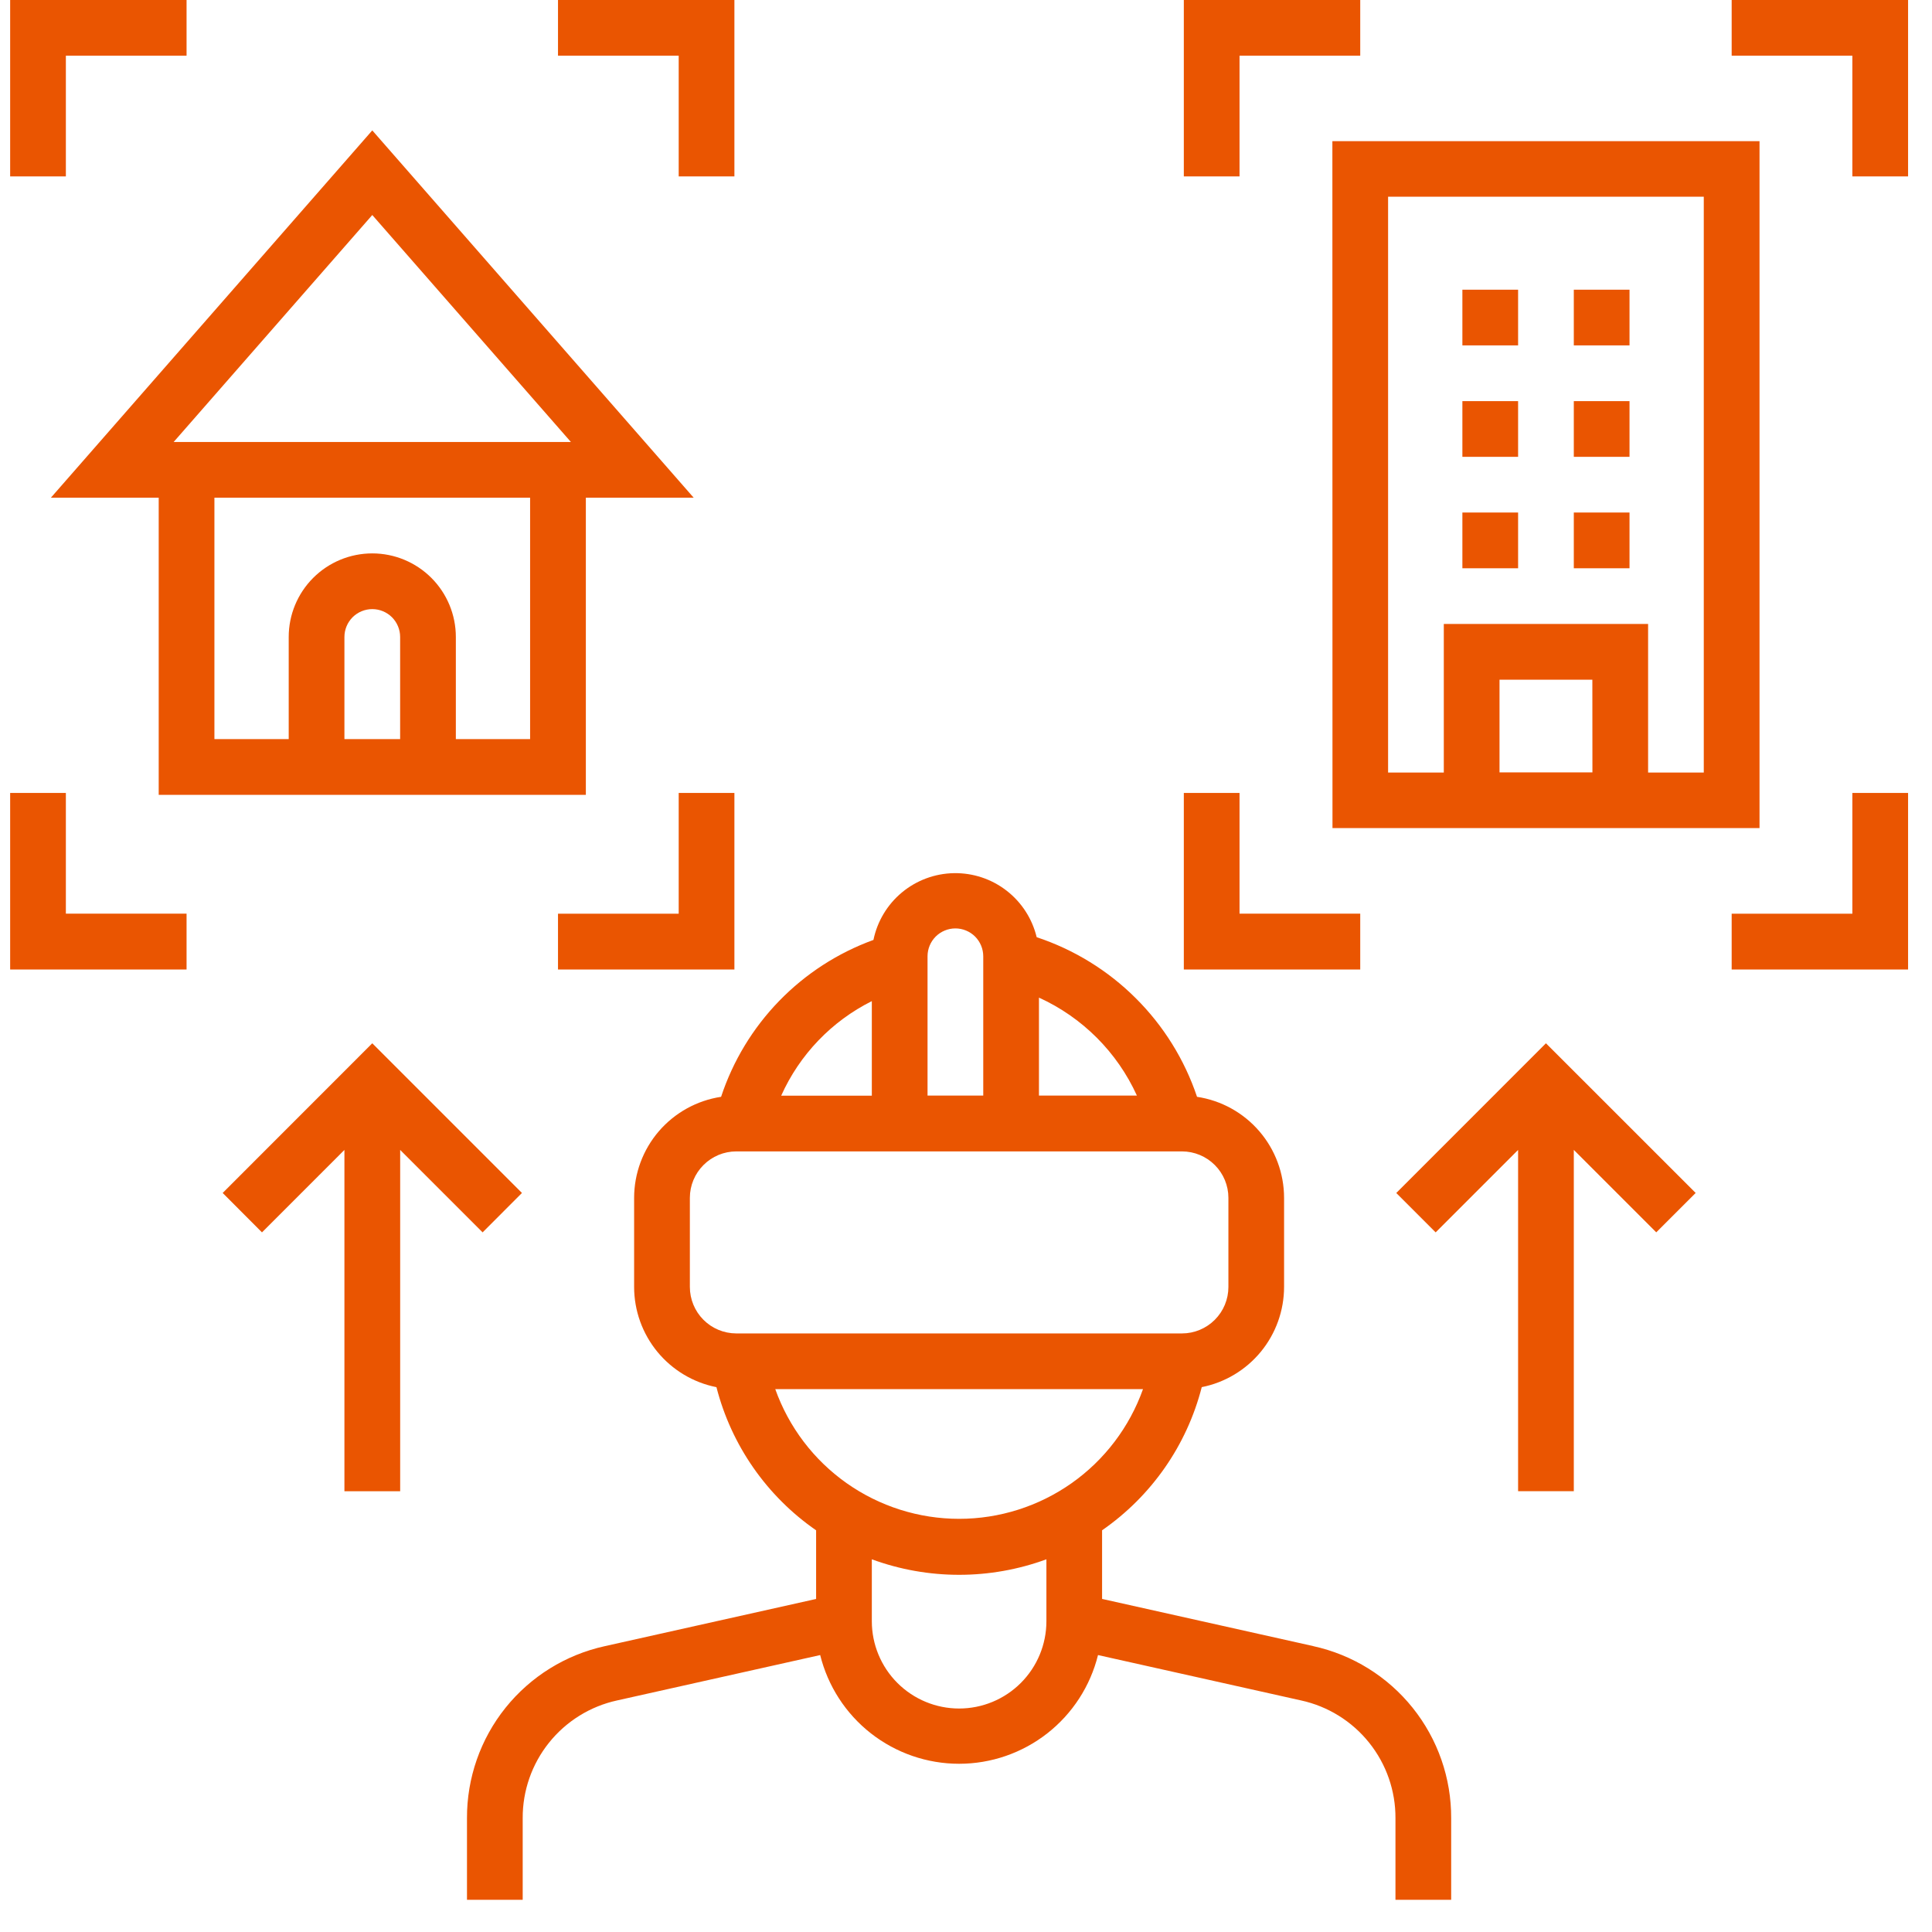
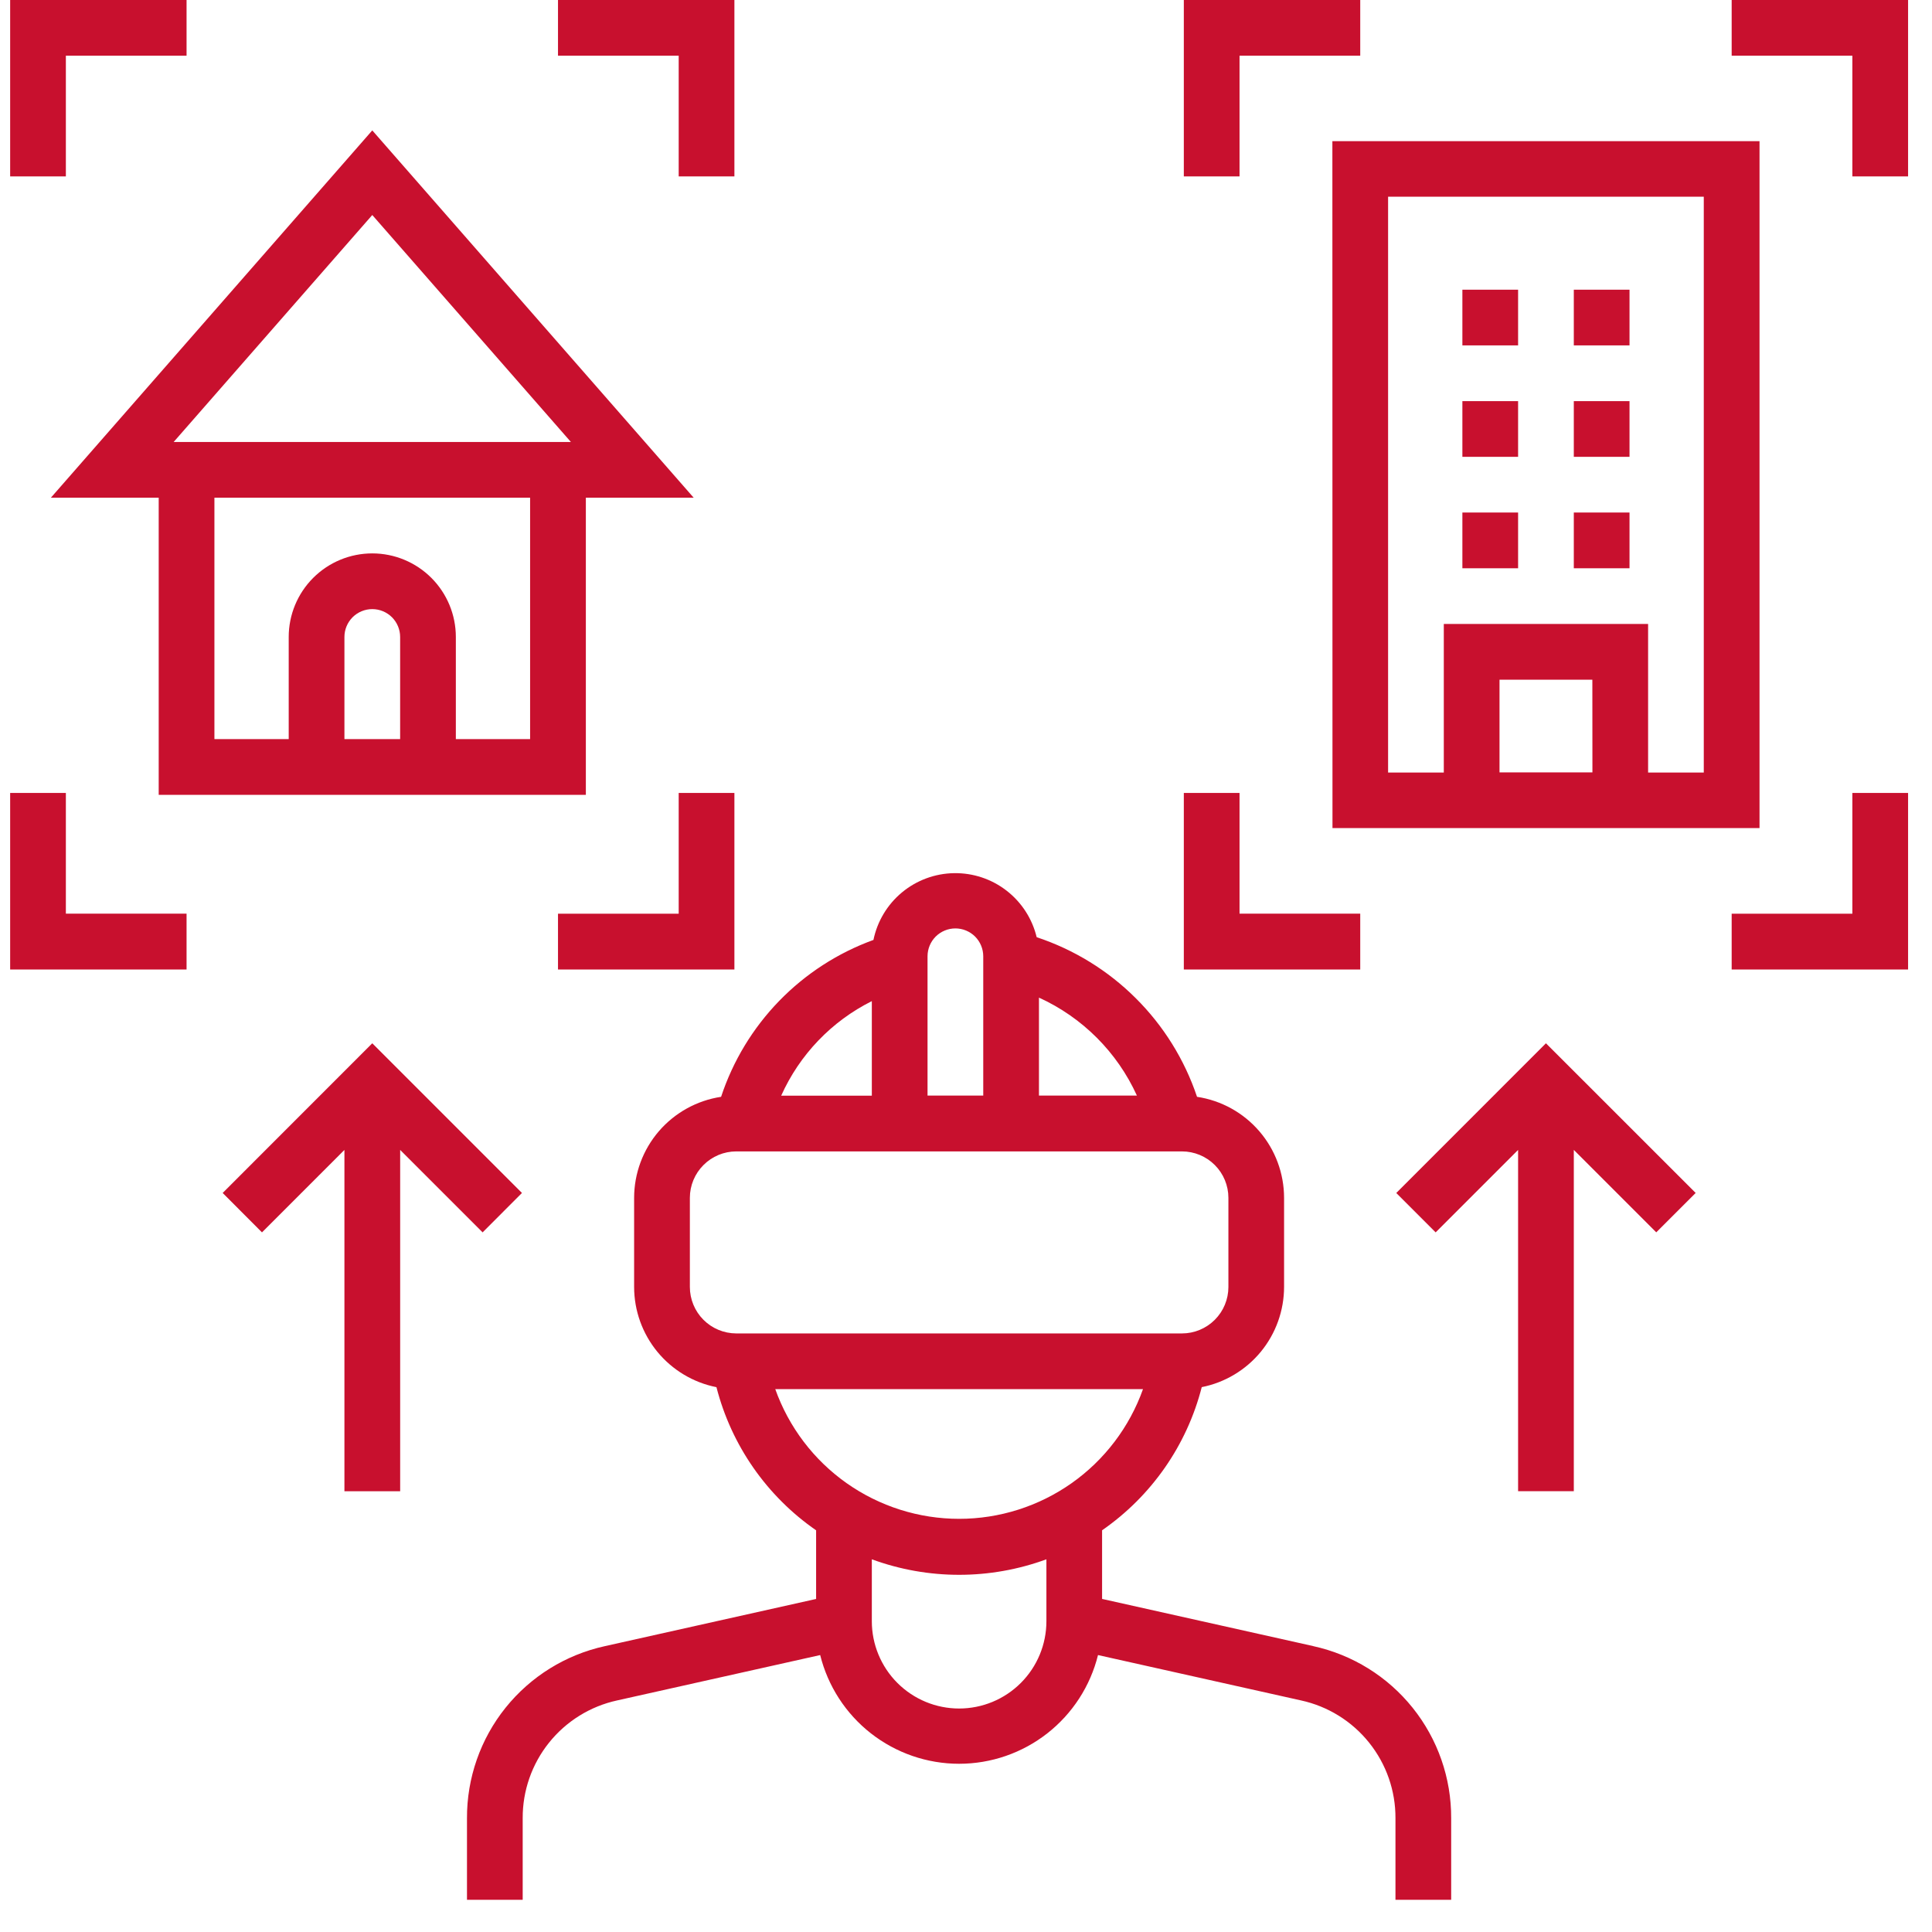
<svg xmlns="http://www.w3.org/2000/svg" width="55" height="55" viewBox="0 0 55 55" fill="none">
-   <path d="M37.386 46.861L31.374 45.518V43.564C32.779 42.591 33.787 41.145 34.211 39.489C34.871 39.358 35.465 39.002 35.893 38.482C36.32 37.962 36.554 37.31 36.555 36.637V34.1C36.554 33.404 36.304 32.73 35.849 32.203C35.395 31.675 34.766 31.328 34.077 31.224C33.721 30.164 33.123 29.202 32.33 28.414C31.538 27.625 30.573 27.032 29.512 26.68C29.385 26.154 29.083 25.686 28.655 25.355C28.227 25.023 27.699 24.848 27.157 24.857C26.616 24.866 26.094 25.059 25.677 25.405C25.261 25.75 24.974 26.228 24.865 26.758C23.852 27.126 22.935 27.719 22.183 28.493C21.432 29.266 20.866 30.2 20.528 31.224C19.84 31.328 19.212 31.676 18.757 32.203C18.303 32.731 18.053 33.404 18.052 34.1V36.638C18.053 37.311 18.287 37.963 18.714 38.483C19.142 39.003 19.736 39.359 20.396 39.49C20.82 41.145 21.828 42.592 23.233 43.565V45.519L17.221 46.862C16.105 47.106 15.106 47.726 14.391 48.617C13.676 49.509 13.289 50.619 13.294 51.762V54.083H14.88V51.762C14.876 50.98 15.141 50.22 15.63 49.61C16.119 48.999 16.803 48.575 17.567 48.408L23.349 47.116C23.568 47.999 24.076 48.784 24.793 49.345C25.51 49.906 26.393 50.211 27.304 50.211C28.214 50.211 29.098 49.906 29.814 49.345C30.531 48.784 31.039 47.999 31.258 47.116L37.039 48.408C37.803 48.575 38.487 48.999 38.976 49.61C39.465 50.22 39.73 50.98 39.726 51.762V54.083H41.312V51.762C41.317 50.619 40.93 49.509 40.215 48.617C39.501 47.726 38.502 47.106 37.385 46.862L37.386 46.861ZM29.577 28.4C30.812 28.962 31.803 29.953 32.365 31.188H29.577V28.4ZM26.405 27.223C26.405 27.013 26.489 26.811 26.637 26.662C26.786 26.514 26.988 26.43 27.198 26.43C27.408 26.43 27.61 26.514 27.759 26.662C27.907 26.811 27.991 27.013 27.991 27.223V31.188H26.405V27.223ZM24.819 28.5V31.191H22.239C22.763 30.023 23.674 29.072 24.819 28.5ZM19.639 36.637V34.1C19.639 33.749 19.779 33.413 20.027 33.166C20.274 32.918 20.61 32.778 20.961 32.778H33.648C33.999 32.778 34.335 32.918 34.583 33.166C34.83 33.413 34.97 33.749 34.97 34.1V36.638C34.97 36.989 34.83 37.325 34.583 37.572C34.335 37.82 33.999 37.96 33.648 37.96H20.96C20.61 37.959 20.273 37.82 20.026 37.572C19.778 37.324 19.639 36.987 19.639 36.637ZM29.789 46.153C29.789 46.812 29.527 47.444 29.061 47.91C28.595 48.376 27.963 48.638 27.304 48.638C26.645 48.638 26.013 48.376 25.547 47.91C25.081 47.444 24.819 46.812 24.819 46.153V44.39C26.423 44.979 28.185 44.979 29.789 44.39V46.153ZM22.07 39.545H32.539C32.154 40.626 31.445 41.561 30.508 42.222C29.57 42.883 28.452 43.238 27.305 43.238C26.157 43.238 25.039 42.883 24.101 42.222C23.164 41.561 22.455 40.626 22.07 39.545ZM1.875 5.022H0.289V0H5.311V1.586H1.875V5.022ZM1.875 26.01H5.311V27.6H0.289V22.574H1.875V26.01ZM19.321 1.586H15.885V0H20.907V5.022H19.321V1.586ZM19.321 22.574H20.907V27.6H15.885V26.011H19.321V22.574ZM35.287 5.022H33.701V0H38.723V1.586H35.287V5.022ZM38.723 27.6H33.701V22.574H35.287V26.01H38.723V27.6ZM54.319 0V5.022H52.733V1.586H49.297V0H54.319ZM52.733 22.574H54.319V27.6H49.297V26.011H52.733V22.574ZM37.933 23.574H50.09V4.018H37.93L37.933 23.574ZM45.333 21.988H42.688V19.349H45.331L45.333 21.988ZM39.516 5.6H48.503V21.993H46.918V17.763H41.102V21.992H39.516V5.6ZM46.389 9.833H44.803V8.247H46.389V9.833ZM43.217 9.833H41.631V8.247H43.217V9.833ZM43.217 13.005H41.631V11.419H43.217V13.005ZM46.389 13.005H44.803V11.419H46.389V13.005ZM43.217 16.177H41.631V14.591H43.217V16.177ZM46.389 16.177H44.803V14.591H46.389V16.177ZM4.518 14.168V22.627H16.678V14.168H19.747L10.598 3.712L1.449 14.168H4.518ZM11.391 21.041H9.805V18.133C9.805 17.923 9.889 17.721 10.037 17.572C10.186 17.424 10.388 17.34 10.598 17.34C10.808 17.34 11.01 17.424 11.159 17.572C11.307 17.721 11.391 17.923 11.391 18.133V21.041ZM15.091 21.041H12.977V18.133C12.977 17.502 12.726 16.897 12.28 16.451C11.834 16.005 11.229 15.754 10.598 15.754C9.967 15.754 9.362 16.005 8.916 16.451C8.47 16.897 8.219 17.502 8.219 18.133V21.041H6.104V14.168H15.091V21.041ZM10.598 6.121L16.252 12.582H4.944L10.598 6.121ZM13.739 35.083L11.392 32.736V42.452H9.805V32.736L7.458 35.083L6.339 33.961L10.598 29.7L14.859 33.961L13.739 35.083ZM44.01 29.7L48.272 33.961L47.15 35.082L44.803 32.735V42.451H43.217V32.736L40.87 35.083L39.749 33.962L44.01 29.7Z" fill="#EA5501" />
+   <path d="M37.386 46.861L31.374 45.518V43.564C32.779 42.591 33.787 41.145 34.211 39.489C34.871 39.358 35.465 39.002 35.893 38.482C36.32 37.962 36.554 37.31 36.555 36.637V34.1C36.554 33.404 36.304 32.73 35.849 32.203C35.395 31.675 34.766 31.328 34.077 31.224C33.721 30.164 33.123 29.202 32.33 28.414C31.538 27.625 30.573 27.032 29.512 26.68C29.385 26.154 29.083 25.686 28.655 25.355C28.227 25.023 27.699 24.848 27.157 24.857C26.616 24.866 26.094 25.059 25.677 25.405C25.261 25.75 24.974 26.228 24.865 26.758C23.852 27.126 22.935 27.719 22.183 28.493C21.432 29.266 20.866 30.2 20.528 31.224C19.84 31.328 19.212 31.676 18.757 32.203C18.303 32.731 18.053 33.404 18.052 34.1V36.638C18.053 37.311 18.287 37.963 18.714 38.483C19.142 39.003 19.736 39.359 20.396 39.49C20.82 41.145 21.828 42.592 23.233 43.565V45.519L17.221 46.862C16.105 47.106 15.106 47.726 14.391 48.617C13.676 49.509 13.289 50.619 13.294 51.762V54.083H14.88V51.762C14.876 50.98 15.141 50.22 15.63 49.61C16.119 48.999 16.803 48.575 17.567 48.408L23.349 47.116C23.568 47.999 24.076 48.784 24.793 49.345C25.51 49.906 26.393 50.211 27.304 50.211C28.214 50.211 29.098 49.906 29.814 49.345C30.531 48.784 31.039 47.999 31.258 47.116L37.039 48.408C37.803 48.575 38.487 48.999 38.976 49.61C39.465 50.22 39.73 50.98 39.726 51.762V54.083H41.312V51.762C41.317 50.619 40.93 49.509 40.215 48.617C39.501 47.726 38.502 47.106 37.385 46.862L37.386 46.861ZM29.577 28.4C30.812 28.962 31.803 29.953 32.365 31.188H29.577V28.4ZM26.405 27.223C26.405 27.013 26.489 26.811 26.637 26.662C26.786 26.514 26.988 26.43 27.198 26.43C27.408 26.43 27.61 26.514 27.759 26.662C27.907 26.811 27.991 27.013 27.991 27.223V31.188H26.405V27.223ZM24.819 28.5V31.191H22.239C22.763 30.023 23.674 29.072 24.819 28.5ZM19.639 36.637V34.1C19.639 33.749 19.779 33.413 20.027 33.166C20.274 32.918 20.61 32.778 20.961 32.778H33.648C33.999 32.778 34.335 32.918 34.583 33.166C34.83 33.413 34.97 33.749 34.97 34.1V36.638C34.97 36.989 34.83 37.325 34.583 37.572C34.335 37.82 33.999 37.96 33.648 37.96H20.96C20.61 37.959 20.273 37.82 20.026 37.572C19.778 37.324 19.639 36.987 19.639 36.637ZM29.789 46.153C29.789 46.812 29.527 47.444 29.061 47.91C28.595 48.376 27.963 48.638 27.304 48.638C26.645 48.638 26.013 48.376 25.547 47.91C25.081 47.444 24.819 46.812 24.819 46.153V44.39C26.423 44.979 28.185 44.979 29.789 44.39V46.153ZM22.07 39.545H32.539C32.154 40.626 31.445 41.561 30.508 42.222C29.57 42.883 28.452 43.238 27.305 43.238C26.157 43.238 25.039 42.883 24.101 42.222C23.164 41.561 22.455 40.626 22.07 39.545ZM1.875 5.022H0.289V0H5.311V1.586H1.875V5.022ZM1.875 26.01H5.311V27.6H0.289V22.574H1.875V26.01ZM19.321 1.586H15.885V0H20.907V5.022H19.321V1.586ZM19.321 22.574H20.907V27.6H15.885V26.011H19.321V22.574ZM35.287 5.022H33.701V0H38.723V1.586H35.287V5.022ZM38.723 27.6H33.701V22.574H35.287V26.01H38.723V27.6ZM54.319 0V5.022H52.733V1.586H49.297V0H54.319ZM52.733 22.574H54.319V27.6H49.297V26.011H52.733V22.574ZM37.933 23.574H50.09V4.018H37.93L37.933 23.574ZM45.333 21.988H42.688V19.349H45.331L45.333 21.988ZM39.516 5.6H48.503V21.993H46.918V17.763H41.102V21.992H39.516V5.6ZM46.389 9.833H44.803V8.247H46.389V9.833ZM43.217 9.833H41.631V8.247H43.217V9.833ZM43.217 13.005H41.631V11.419H43.217V13.005ZM46.389 13.005H44.803V11.419H46.389V13.005ZM43.217 16.177H41.631V14.591H43.217V16.177ZM46.389 16.177H44.803V14.591H46.389V16.177ZM4.518 14.168V22.627H16.678V14.168H19.747L10.598 3.712L1.449 14.168H4.518ZM11.391 21.041H9.805V18.133C9.805 17.923 9.889 17.721 10.037 17.572C10.186 17.424 10.388 17.34 10.598 17.34C10.808 17.34 11.01 17.424 11.159 17.572C11.307 17.721 11.391 17.923 11.391 18.133V21.041ZM15.091 21.041H12.977V18.133C12.977 17.502 12.726 16.897 12.28 16.451C11.834 16.005 11.229 15.754 10.598 15.754C9.967 15.754 9.362 16.005 8.916 16.451C8.47 16.897 8.219 17.502 8.219 18.133V21.041H6.104V14.168H15.091V21.041ZM10.598 6.121L16.252 12.582H4.944L10.598 6.121ZM13.739 35.083L11.392 32.736V42.452H9.805V32.736L7.458 35.083L6.339 33.961L10.598 29.7L14.859 33.961L13.739 35.083ZM44.01 29.7L48.272 33.961L47.15 35.082L44.803 32.735V42.451H43.217V32.736L40.87 35.083L39.749 33.962L44.01 29.7Z" fill="#c8102e" />
</svg>
